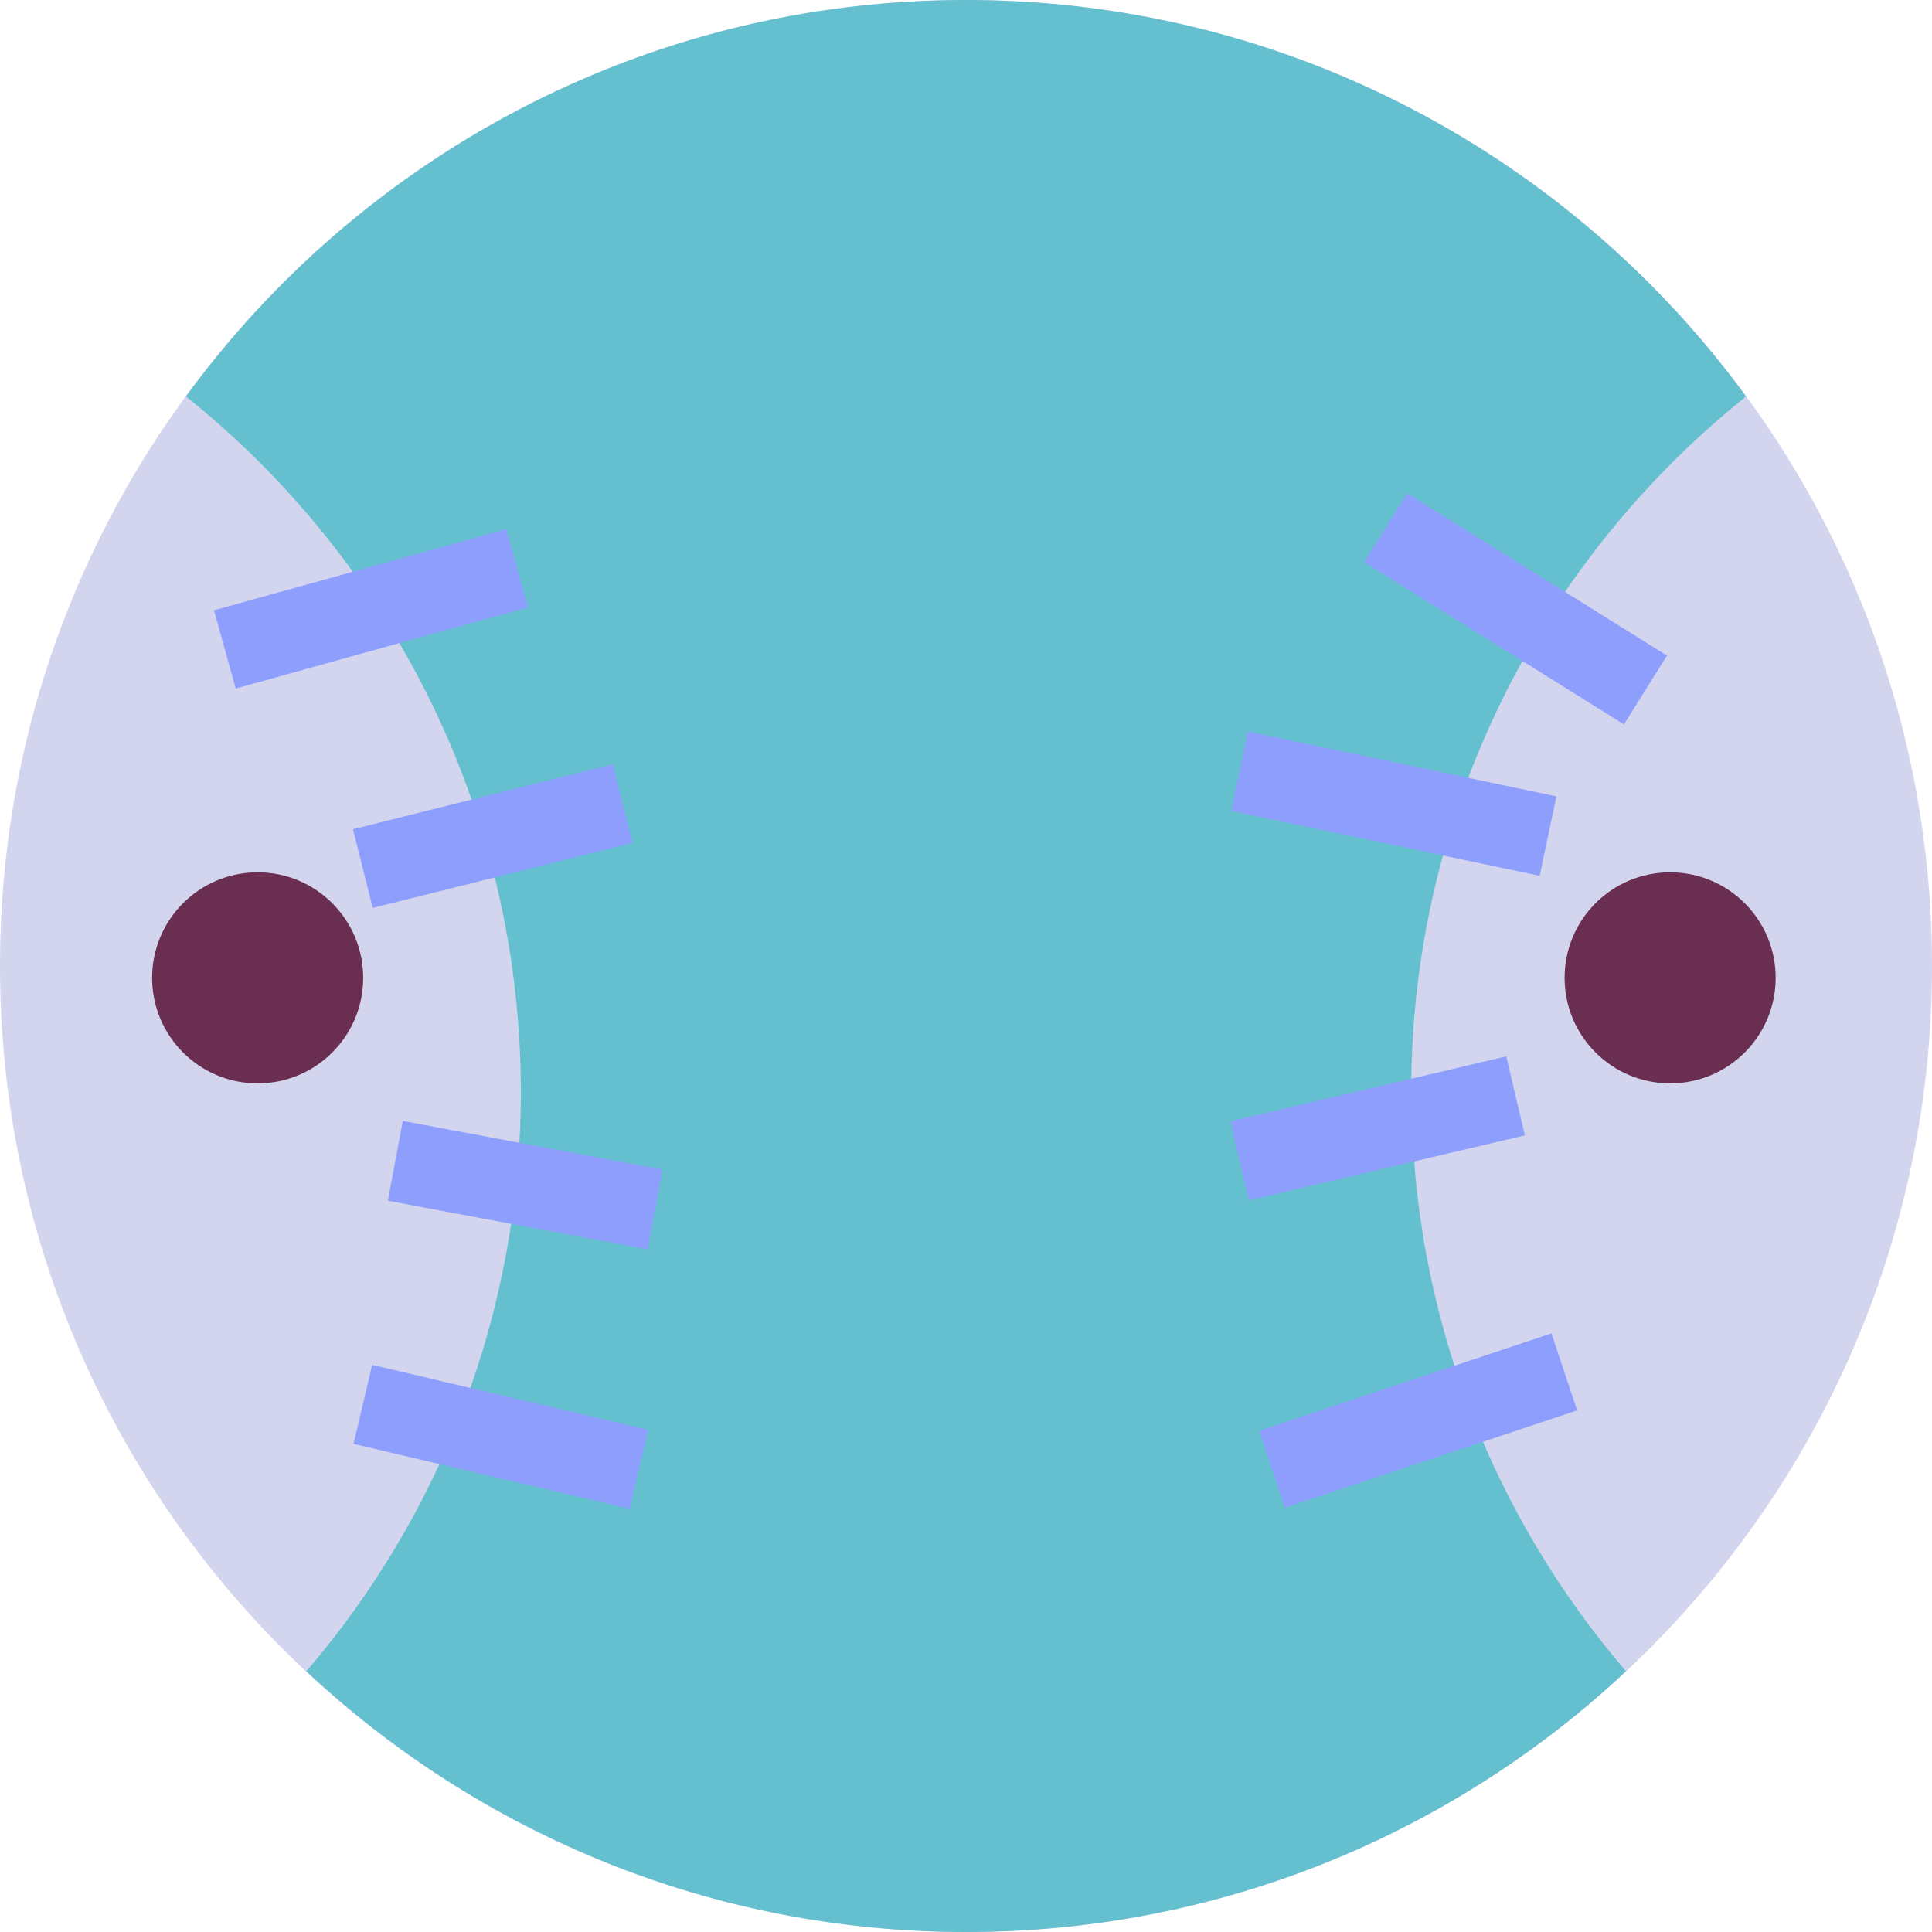
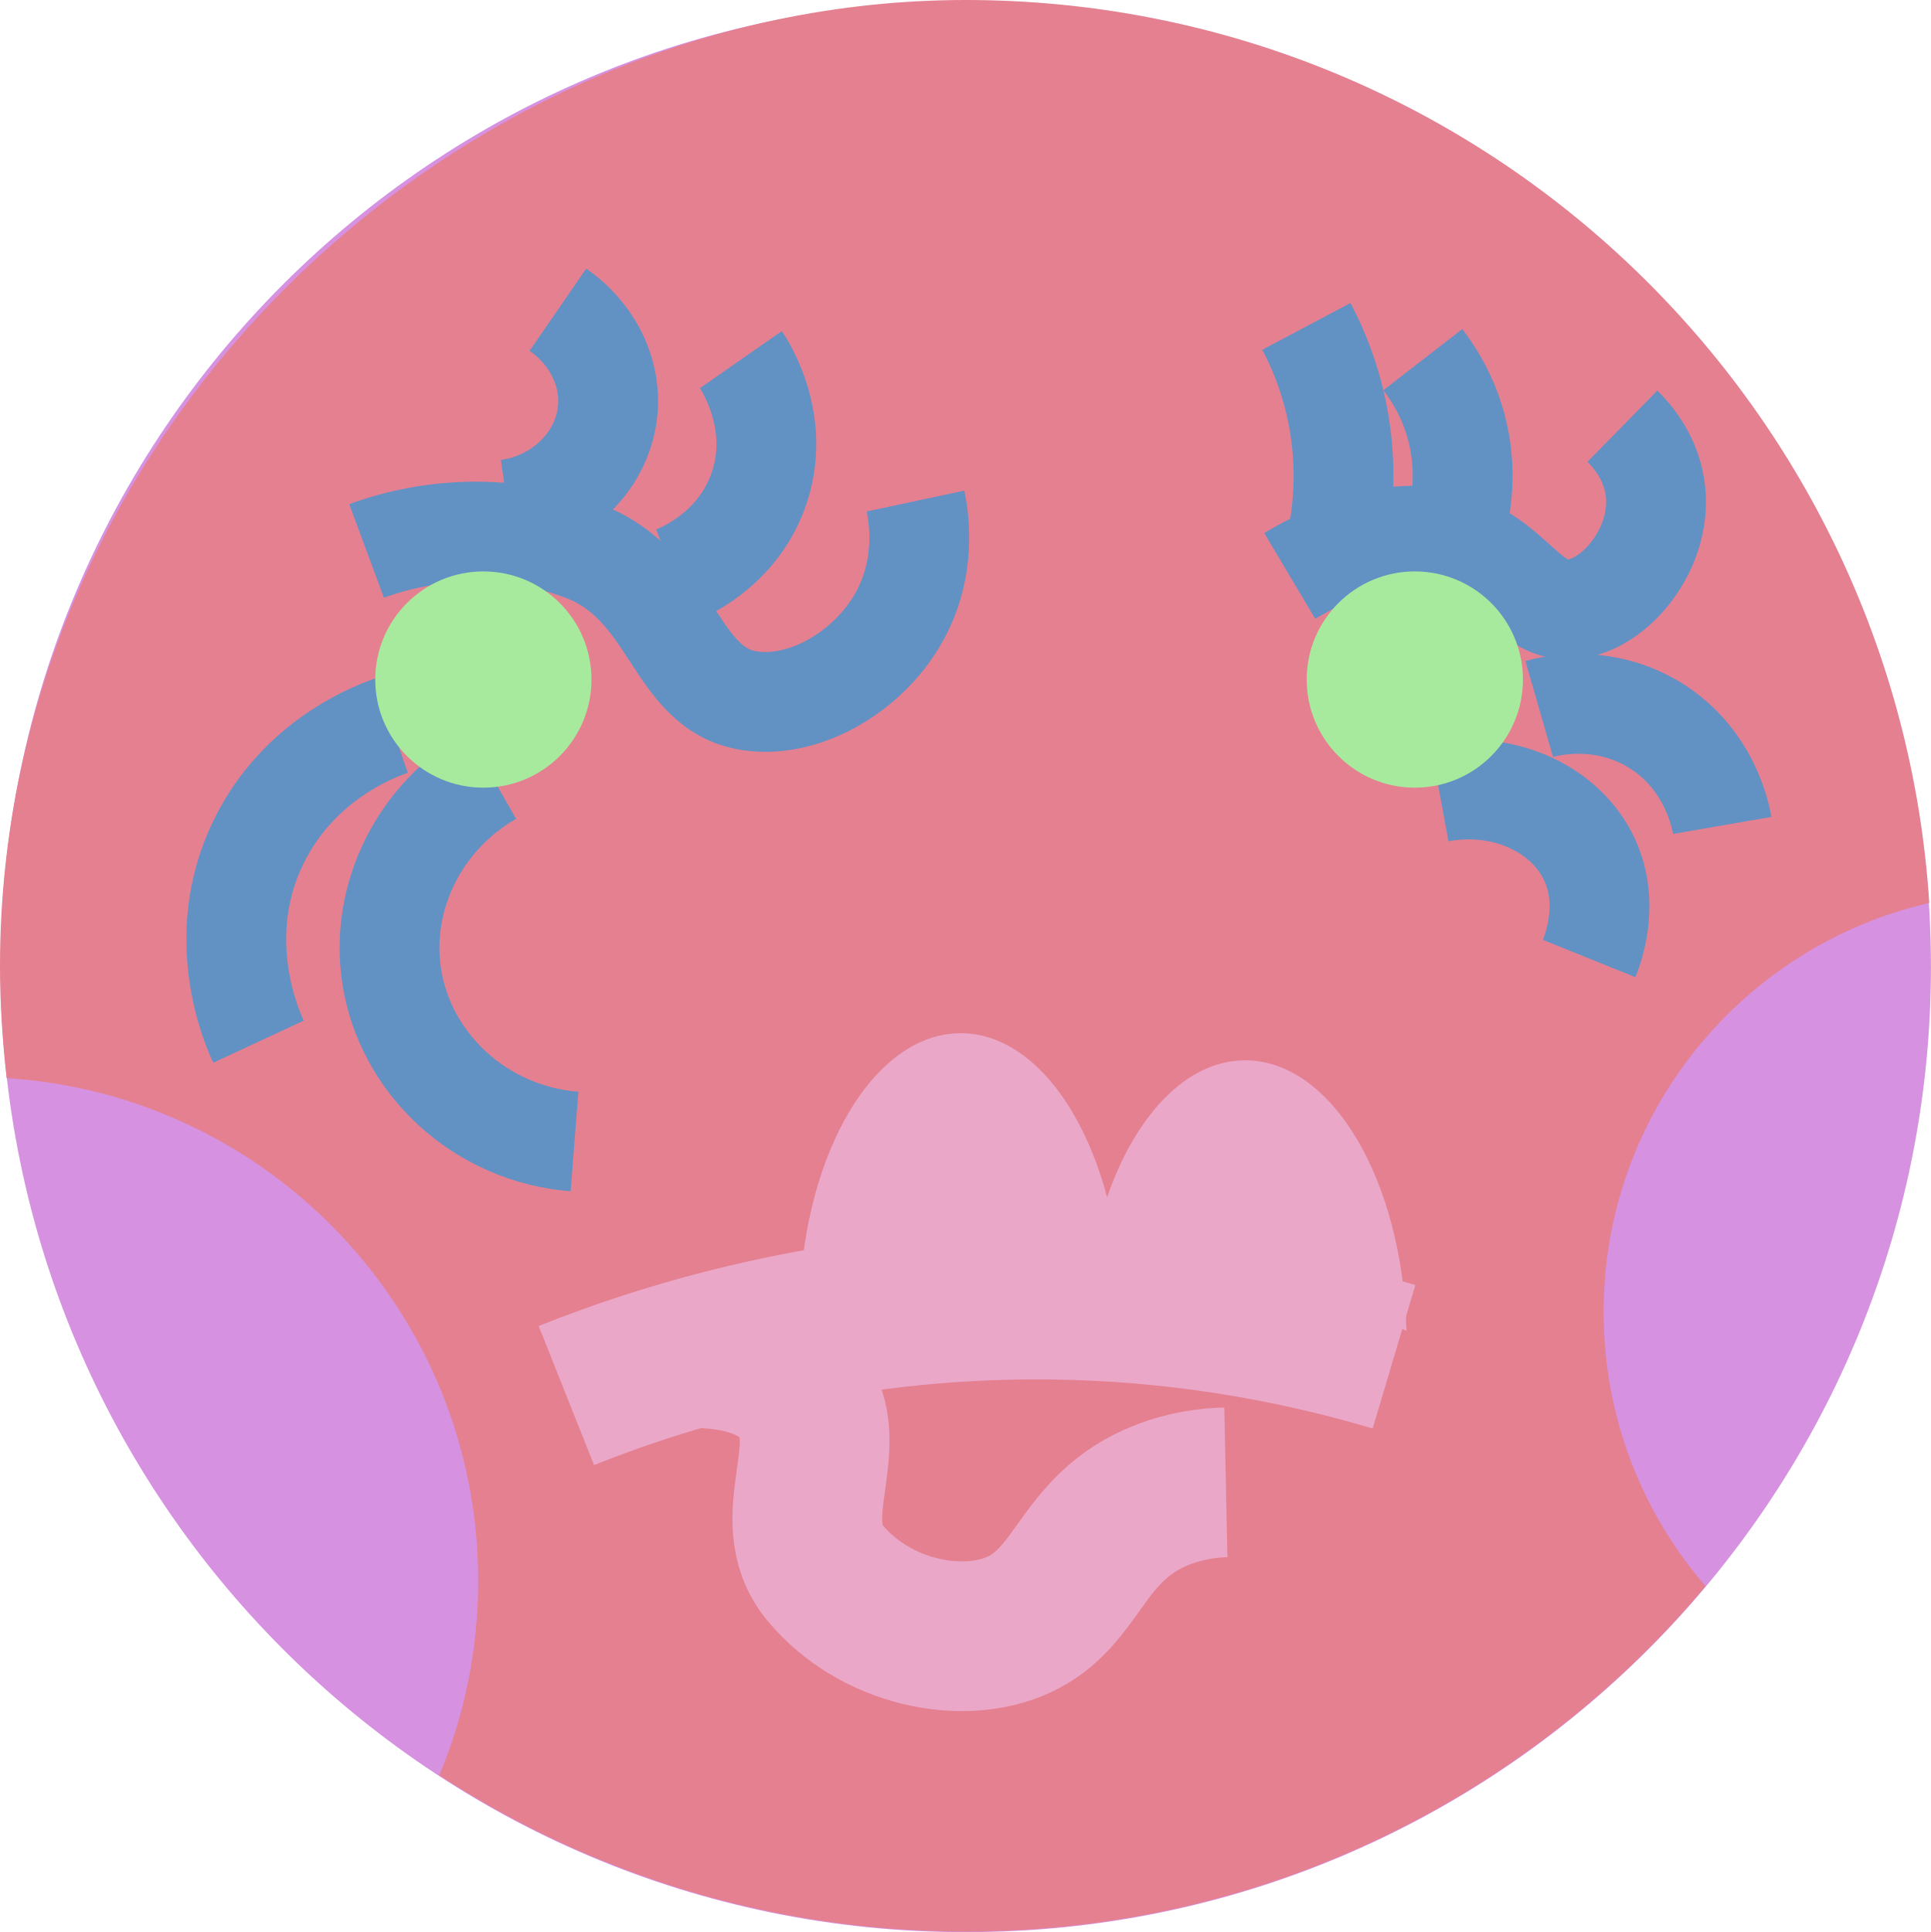
- <svg xmlns="http://www.w3.org/2000/svg" id="Layer_2" viewBox="0 0 119 119">
+ <svg xmlns="http://www.w3.org/2000/svg" id="Layer_2" viewBox="0 0 116.09 116.14">
  <defs>
    <style>
      .cls-1 {
+         stroke: #6291c4;
+         stroke-width: 6px;
+       }
+ 
+       .cls-1, .cls-2 {
        fill: none;
-         stroke: #8d9efc;
        stroke-miterlimit: 10;
-         stroke-width: 5px;
+       }
+ 
+       .cls-3 {
+         fill: #d691e0;
+       }
+ 
+       .cls-4 {
+         fill: #eaa7c8;
      }

      .cls-2 {
-         fill: #d3d5ee;
+         stroke: #eaa7c8;
+         stroke-width: 9px;
      }

-       .cls-3 {
-         fill: #692e50;
+       .cls-5 {
+         fill: #a7ea9d;
      }

-       .cls-4 {
-         fill: #64c0cf;
+       .cls-6 {
+         fill: #e58091;
      }
    </style>
  </defs>
  <g id="Layer_1-2" data-name="Layer_1">
    <g>
-       <circle class="cls-2" cx="59.5" cy="59.5" r="59.5" />
-       <path class="cls-4" d="M86.92,67.26c0-17.34,8.06-32.79,20.63-42.84C96.72,9.62,79.24,0,59.5,0S22.28,9.62,11.45,24.42c12.57,10.05,20.63,25.5,20.63,42.84,0,13.63-4.98,26.09-13.21,35.68,10.64,9.95,24.92,16.06,40.64,16.06s30-6.1,40.64-16.06c-8.23-9.59-13.21-22.05-13.21-35.68Z" />
-       <line class="cls-1" x1="13.85" y1="40" x2="31.85" y2="35" />
-       <line class="cls-1" x1="22.35" y1="53.5" x2="38.35" y2="49.5" />
-       <line class="cls-1" x1="24.35" y1="71.5" x2="40.35" y2="74.5" />
-       <line class="cls-1" x1="22.35" y1="86.5" x2="39.35" y2="90.5" />
-       <line class="cls-1" x1="85.35" y1="32.5" x2="101.35" y2="42.5" />
-       <line class="cls-1" x1="76.35" y1="47.5" x2="95.35" y2="51.5" />
-       <line class="cls-1" x1="76.35" y1="71.5" x2="93.35" y2="67.5" />
-       <line class="cls-1" x1="78.35" y1="90.5" x2="96.35" y2="84.5" />
-       <circle class="cls-3" cx="15.87" cy="60.23" r="6.5" />
-       <circle class="cls-3" cx="102.87" cy="60.23" r="6.5" />
+       <circle class="cls-3" cx="58.06" cy="58.12" r="58.03" />
+       <path class="cls-6" d="M96.41,78.88c0-11.99,8.36-22.02,19.58-24.6C114.03,23.98,88.85,0,58.06,0S0,25.99,0,58.06c0,2.28.15,4.53.4,6.75,15.82,1,28.35,14.15,28.35,30.22,0,4.15-.83,8.1-2.34,11.69,9.1,5.93,19.97,9.39,31.65,9.39,17.86,0,33.83-8.07,44.48-20.76-3.82-4.42-6.13-10.18-6.13-16.48Z" />
+       <path class="cls-1" d="M29.54,46.62c-4.32,2.47-6.7,7.27-6,12,.79,5.33,5.35,9.56,11,10" />
+       <path class="cls-1" d="M23.54,43.62c-.9.31-5.56,1.99-8,7-2.83,5.81-.33,11.29,0,12" />
+       <path class="cls-1" d="M86.54,47.62c3.9-.72,7.58,1.02,9,4,1.28,2.7.23,5.43,0,6" />
+       <path class="cls-1" d="M92.54,42.62c.52-.15,3.79-1,7,1,3.28,2.05,3.91,5.48,4,6" />
+       <path class="cls-1" d="M22.04,33.12c1.35-.5,6.75-2.35,13,0,5.5,2.07,5.42,8.28,10,9,3.3.52,7.16-1.72,9-5,1.72-3.05,1.19-6.11,1-7" />
+       <path class="cls-1" d="M40.54,34.62c.51-.2,3.67-1.49,5-5,1.56-4.12-.77-7.67-1-8" />
+       <path class="cls-1" d="M30.54,30.62c3.28-.47,5.75-3.02,6-6,.2-2.32-.98-4.61-3-6" />
+       <path class="cls-1" d="M77.54,34.62c2.64-1.57,6.42-3.2,10-2,3.5,1.18,4.39,4.25,7,4,2.57-.25,5.32-3.59,5-7-.2-2.09-1.48-3.49-2-4" />
+       <path class="cls-1" d="M87.54,31.62c.28-1.07.73-3.32,0-6-.51-1.86-1.38-3.2-2-4" />
+       <path class="cls-1" d="M80.54,31.62c.22-1.43.39-3.52,0-6-.42-2.64-1.3-4.68-2-6" />
+       <path class="cls-4" d="M63.98,75.93c7.62,0,14.7,1.5,20.58,4.07-.24-9.05-4.48-16.26-9.7-16.26-3.52,0-6.6,3.3-8.3,8.23-1.55-5.82-4.9-9.86-8.8-9.86-5.19,0-9.42,7.15-9.69,16.15,4.82-1.5,10.21-2.34,15.91-2.34Z" />
+       <path class="cls-2" d="M34.05,83.89c6.48-2.58,17.08-5.81,30.32-5.44,7.79.21,14.4,1.61,19.44,3.11" />
+       <path class="cls-2" d="M73.7,89.11c-.96.02-2.36.17-3.89.78-4.8,1.92-4.89,6.08-8.55,7.77-3.4,1.57-8.67.49-11.66-3.11-2.73-3.29.96-7.73-1.55-10.88-1.57-1.97-4.39-2.3-6.22-2.33" />
+       <circle class="cls-5" cx="85.06" cy="40.85" r="6.5" />
+       <circle class="cls-5" cx="29.06" cy="40.85" r="6.5" />
    </g>
  </g>
</svg>
